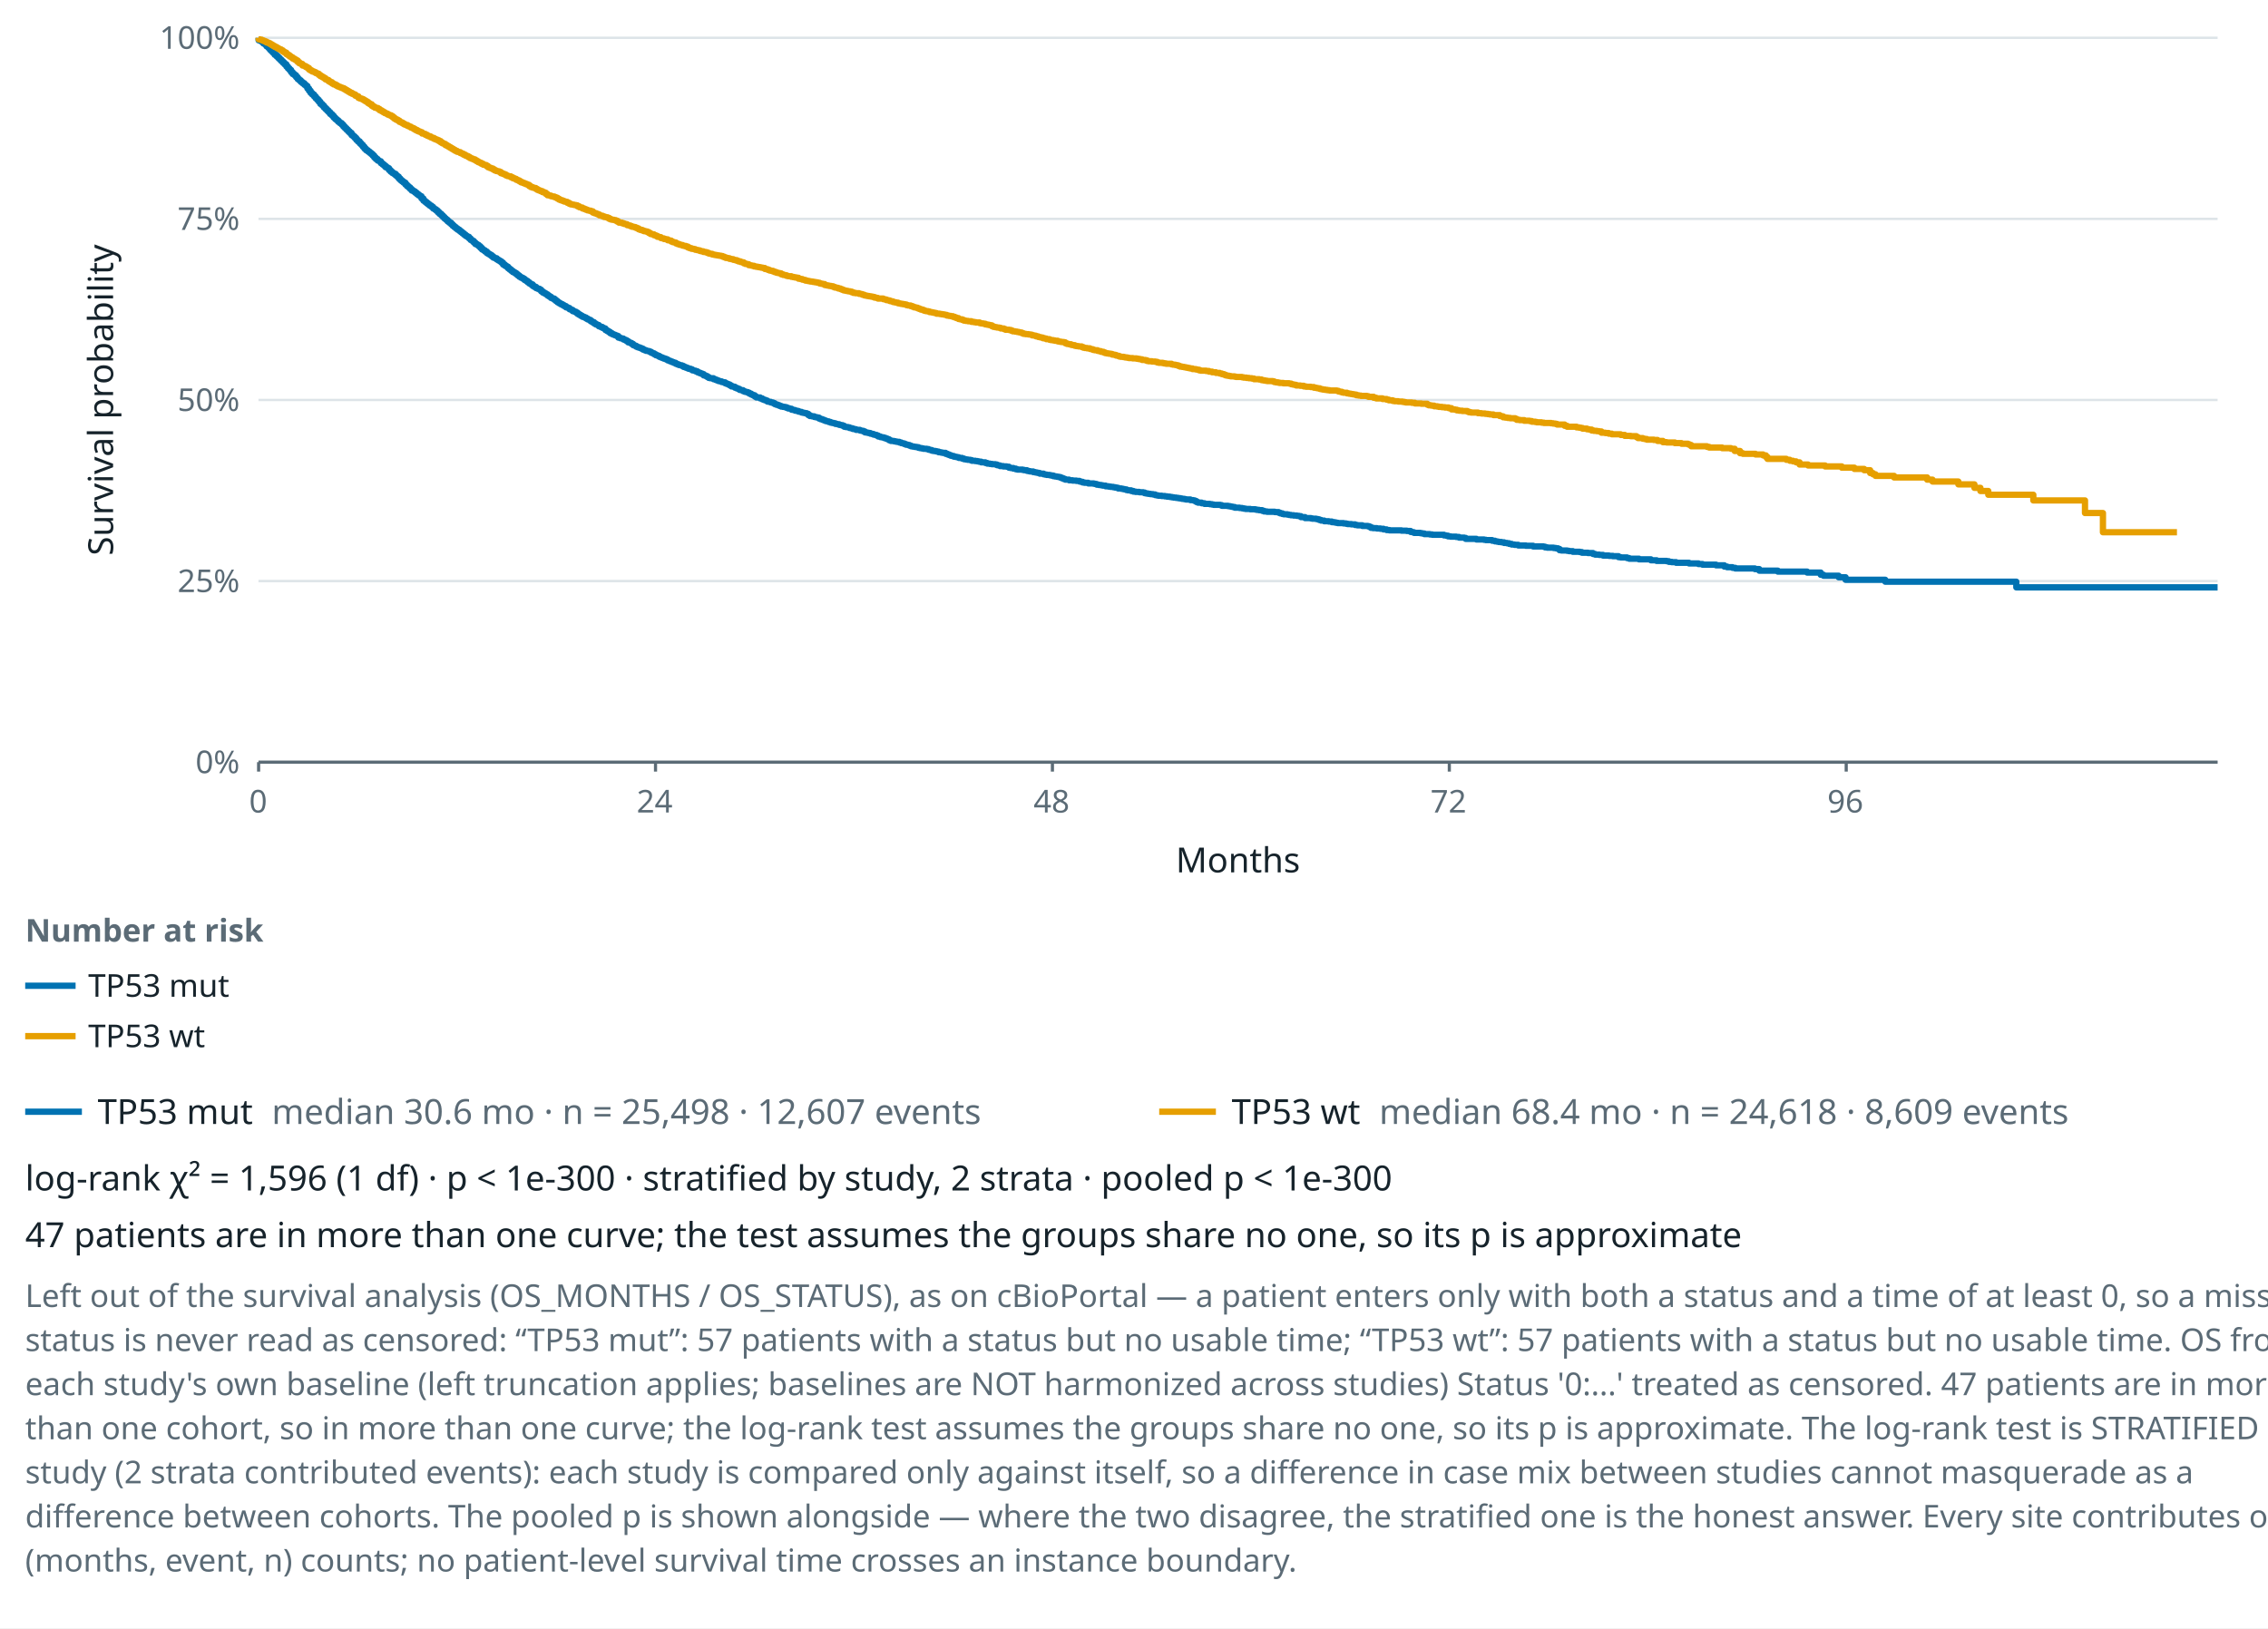
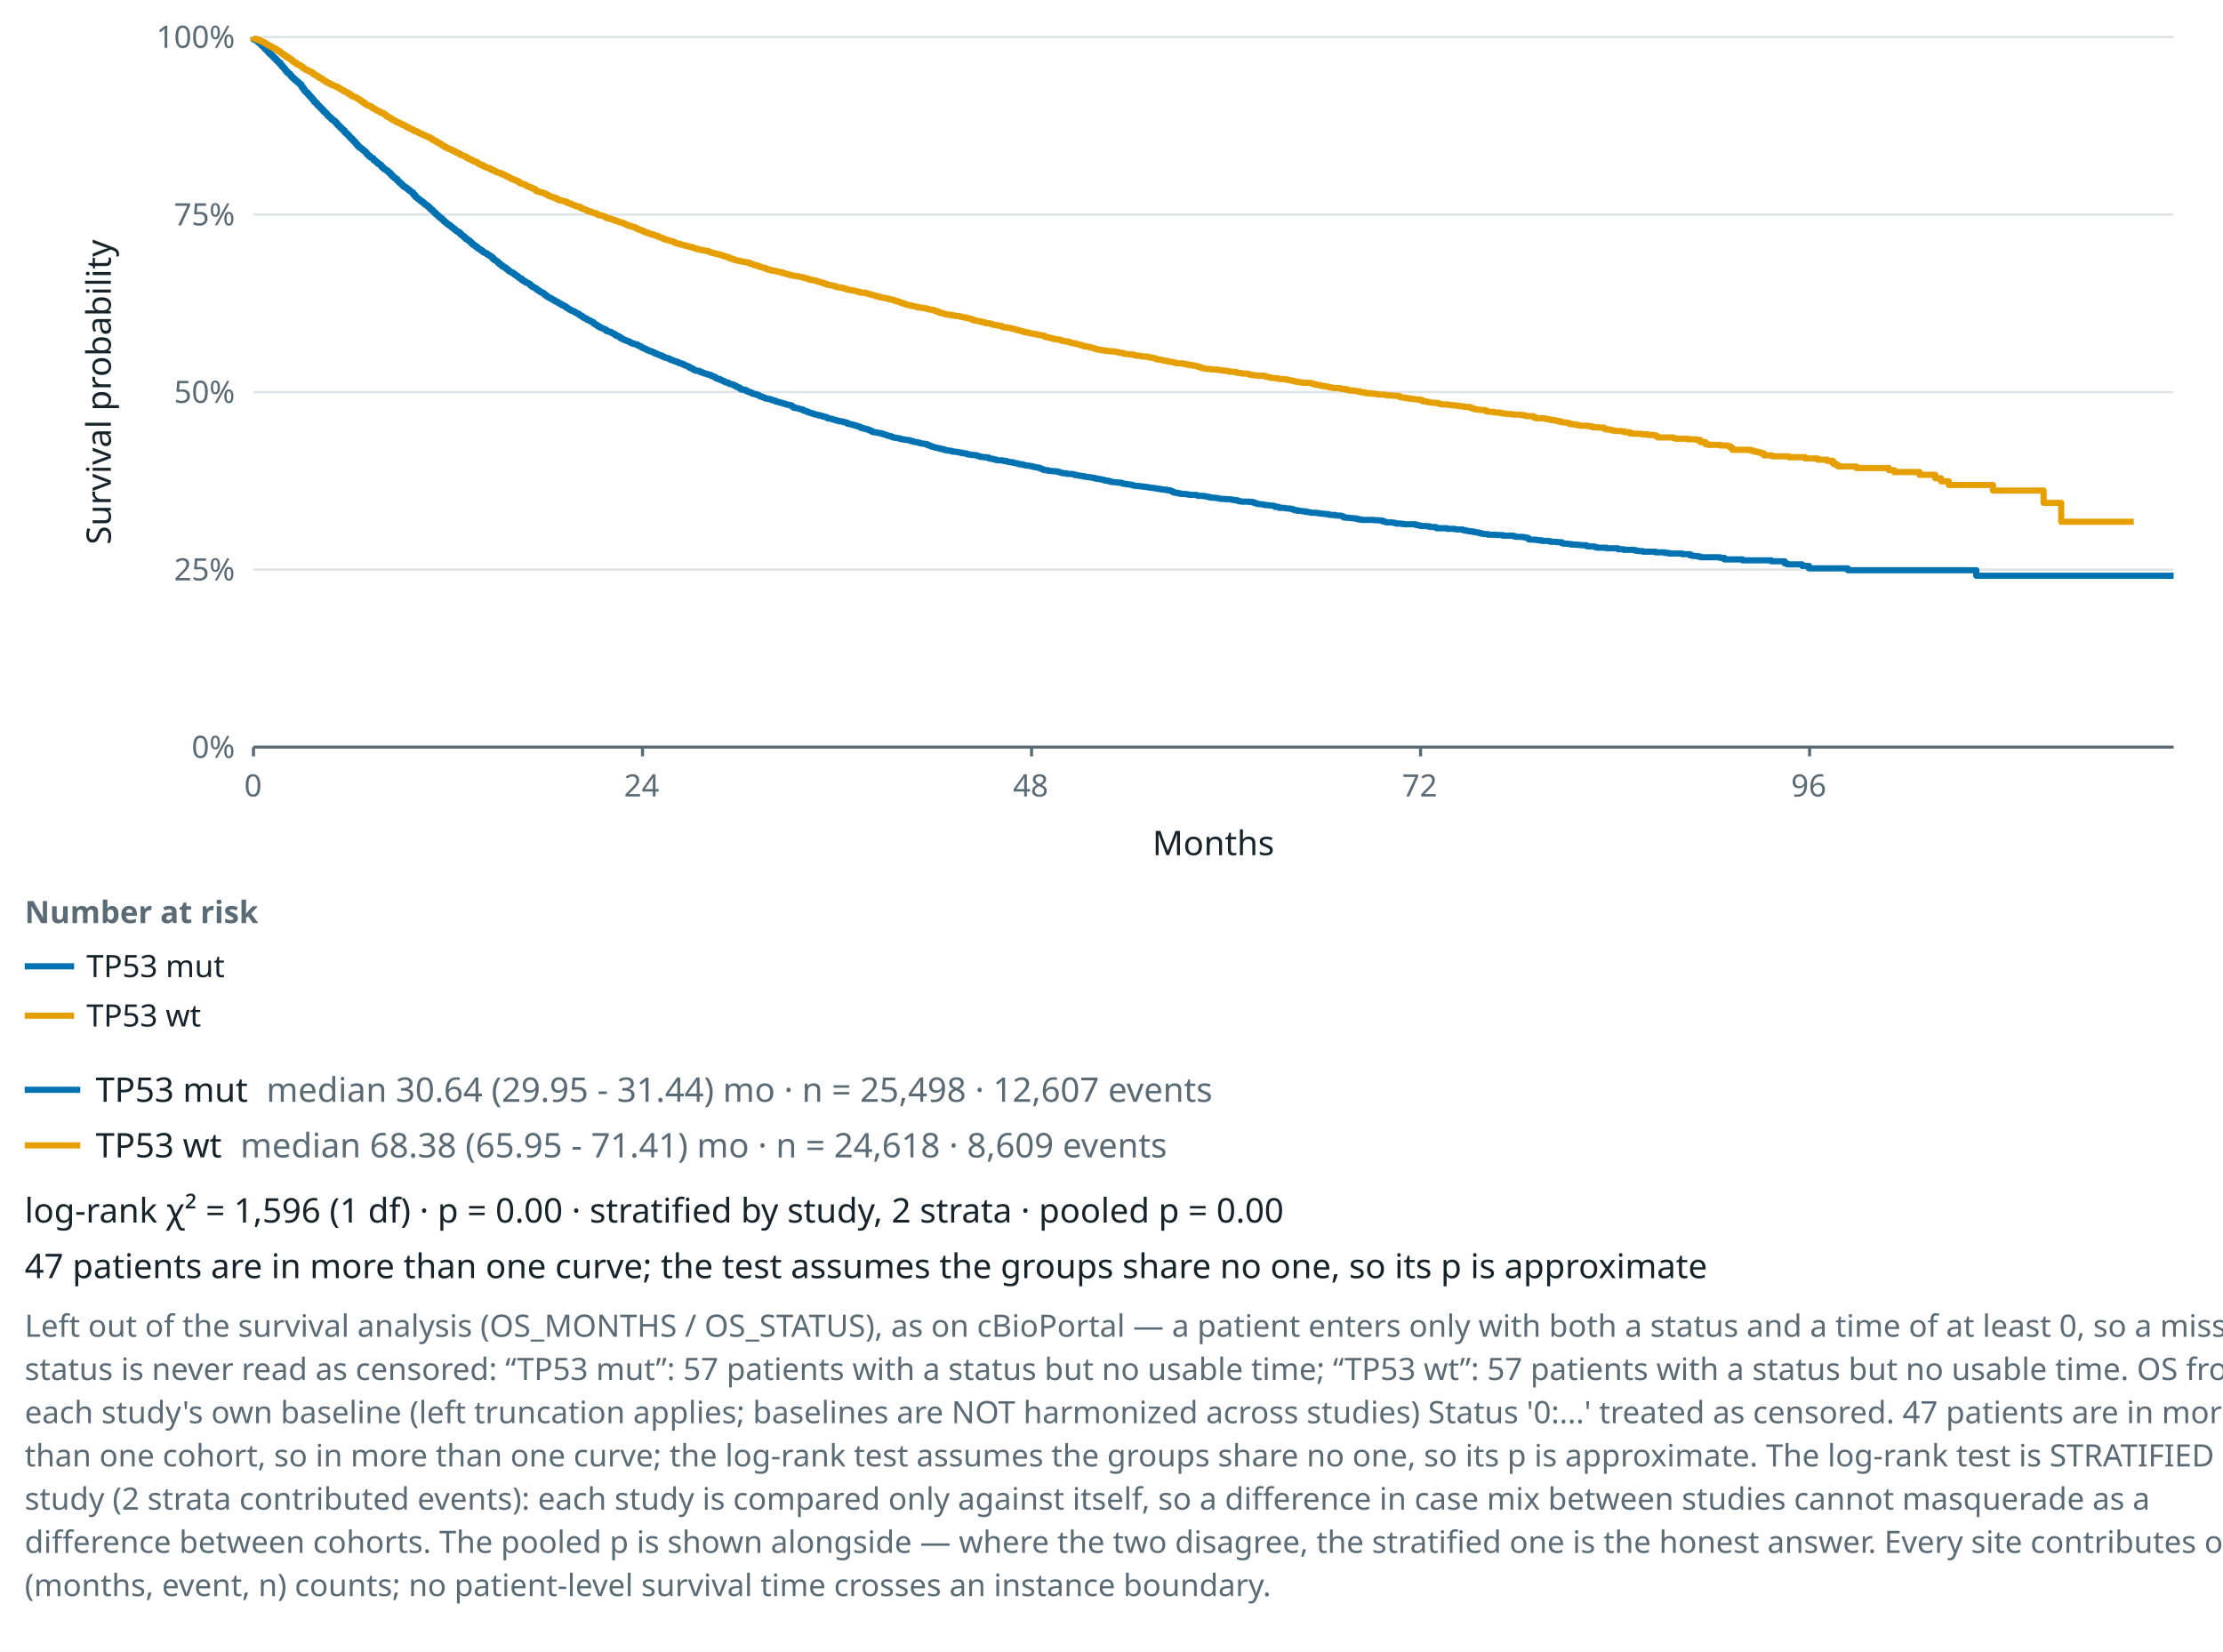
- <svg xmlns="http://www.w3.org/2000/svg" viewBox="0 0 720 517" width="100%" role="img" aria-label="Kaplan–Meier — TP53 mut, TP53 wt" style="max-width:720px;height:auto;display:block;font-family:'IBM Plex Sans',system-ui,sans-serif">
-   <rect width="720" height="517" fill="#ffffff" />
+ <svg xmlns="http://www.w3.org/2000/svg" viewBox="0 0 720 535" width="100%" role="img" aria-label="Kaplan–Meier — TP53 mut, TP53 wt" style="max-width:720px;height:auto;display:block;font-family:'IBM Plex Sans',system-ui,sans-serif">
+   <rect width="720" height="535" fill="#ffffff" />
  <line x1="82.06" y1="242" x2="704" y2="242" stroke="#dde4e8" stroke-width="0.75" />
  <text x="76.1" y="245.5" font-size="10" fill="#5b6b76" text-anchor="end">0%</text>
  <line x1="82.06" y1="184.5" x2="704" y2="184.5" stroke="#dde4e8" stroke-width="0.75" />
  <text x="76.1" y="188" font-size="10" fill="#5b6b76" text-anchor="end">25%</text>
  <line x1="82.06" y1="127" x2="704" y2="127" stroke="#dde4e8" stroke-width="0.75" />
  <text x="76.1" y="130.5" font-size="10" fill="#5b6b76" text-anchor="end">50%</text>
  <line x1="82.06" y1="69.5" x2="704" y2="69.5" stroke="#dde4e8" stroke-width="0.75" />
  <text x="76.1" y="73" font-size="10" fill="#5b6b76" text-anchor="end">75%</text>
  <line x1="82.06" y1="12" x2="704" y2="12" stroke="#dde4e8" stroke-width="0.75" />
  <text x="76.1" y="15.5" font-size="10" fill="#5b6b76" text-anchor="end">100%</text>
  <text x="35.9" y="127" font-size="11" fill="#16232b" text-anchor="middle" transform="rotate(-90 35.9 127)">Survival probability</text>
  <line x1="82.1" y1="242" x2="82.1" y2="245" stroke="#5b6b76" stroke-width="1" />
  <text x="79.1" y="258" font-size="10" fill="#5b6b76">0</text>
  <line x1="208.1" y1="242" x2="208.1" y2="245" stroke="#5b6b76" stroke-width="1" />
  <text x="202.1" y="258" font-size="10" fill="#5b6b76">24</text>
  <line x1="334.1" y1="242" x2="334.1" y2="245" stroke="#5b6b76" stroke-width="1" />
  <text x="328.1" y="258" font-size="10" fill="#5b6b76">48</text>
  <line x1="460.1" y1="242" x2="460.1" y2="245" stroke="#5b6b76" stroke-width="1" />
  <text x="454.1" y="258" font-size="10" fill="#5b6b76">72</text>
  <line x1="586.1" y1="242" x2="586.1" y2="245" stroke="#5b6b76" stroke-width="1" />
  <text x="580.1" y="258" font-size="10" fill="#5b6b76">96</text>
  <line x1="82.06" y1="242" x2="704" y2="242" stroke="#5b6b76" stroke-width="1" />
  <text x="393" y="277" font-size="11" fill="#16232b" text-anchor="middle">Months</text>
  <path d="M82.1 12H82.1V12.8H82.6V13H83.1V13.3H83.6V13.8H84.1V14.1H84.6V14.7H85.2V15.2H85.7V15.8H86.2V16.3H86.7V16.8H87.2V17.4H87.8V17.9H88.3V18.4H88.8V18.9H89.3V19.4H89.8V19.9H90.3V20.4H90.9V21.1H91.4V21.7H91.9V22.2H92.4V22.9H92.9V23.5H93.5V23.9H94V24.5H94.5V25.1H95V25.5H95.5V26H96V26.4H96.6V26.9H97.1V27.3H97.6V28.1H98.1V28.8H98.6V29.5H99.1V30H99.7V30.6H100.2V31.2H100.7V31.7H101.2V32.3H101.7V33H102.3V33.5H102.8V34.1H103.3V34.6H103.8V35.1H104.3V35.6H104.8V36.2H105.4V36.7H105.9V37.3H106.4V37.8H106.9V38.2H107.4V38.7H107.9V39.1H108.5V39.6H109V40.2H109.5V40.7H110V41.2H110.5V41.7H111V42.2H111.6V42.9H112.1V43.3H112.6V43.8H113.1V44.4H113.6V44.9H114.2V45.5H114.7V46H115.2V46.6H115.7V47.2H116.2V47.7H116.8V48.1H117.3V48.5H117.8V48.9H118.3V49.4H118.8V50H119.3V50.5H119.9V51H120.4V51.2H120.9V51.8H121.4V52.2H121.9V52.6H122.4V53.1H123V53.4H123.5V54H124V54.5H124.5V54.9H125V55.2H125.6V55.7H126.1V56.1H126.6V56.7H127.1V57.2H127.6V57.6H128.1V58H128.7V58.6H129.2V59.1H129.7V59.5H130.2V60H130.7V60.5H131.3V60.8H131.8V61.2H132.3V61.6H132.8V62H133.3V62.3H133.8V63H134.4V63.7H134.9V64.1H135.4V64.5H135.9V64.9H136.4V65.3H137V65.7H137.5V66.2H138V66.5H138.5V66.9H139V67.4H139.5V67.9H140.1V68.4H140.6V68.9H141.1V69.4H141.6V69.8H142.1V70.3H142.6V70.7H143.2V71.2H143.7V71.7H144.2V72.1H144.7V72.5H145.2V72.9H145.8V73.3H146.3V73.7H146.8V74.1H147.3V74.5H147.8V74.9H148.3V75.2H148.9V75.7H149.4V76.2H149.9V76.5H150.4V77H150.9V77.5H151.5V77.8H152V78.2H152.5V78.7H153V79.2H153.5V79.5H154V79.9H154.6V80.4H155.1V80.7H155.6V81H156.1V81.4H156.6V81.8H157.1V82H157.7V82.4H158.2V82.7H158.7V83H159.2V83.4H159.7V84H160.3V84.4H160.8V84.7H161.3V85.2H161.8V85.6H162.3V86H162.8V86.4H163.4V86.7H163.9V87.1H164.4V87.5H164.9V87.9H165.4V88.2H166V88.5H166.5V88.9H167V89.2H167.5V89.6H168V90H168.5V90.3H169.1V90.8H169.6V91.1H170.2V91.5H170.7V91.7H171.3V92H171.8V92.5H172.3V92.9H172.9V93.2H173.4V93.5H173.9V93.9H174.4V94.2H174.9V94.6H175.4V94.8H176V95.2H176.5V95.6H177V96H177.5V96.3H178V96.6H178.6V96.9H179.1V97.2H179.7V97.6H180.3V97.8H180.8V98.2H181.3V98.4H181.8V98.8H182.4V99H182.9V99.3H183.4V99.7H183.9V100H184.4V100.3H184.9V100.6H185.5V100.8H186V101.1H186.5V101.4H187V101.6H187.5V102H188V102.3H188.6V102.7H189.1V103H189.6V103.2H190.1V103.6H190.6V103.8H191.2V104.1H191.7V104.3H192.2V104.8H192.7V105.1H193.2V105.4H193.7V105.8H194.3V106.1H194.8V106.3H195.3V106.5H195.8V106.7H196.3V107.2H196.9V107.4H197.4V107.5H197.9V107.8H198.4V108H198.9V108.3H199.4V108.7H200V108.9H200.5V109.2H201V109.6H201.5V109.8H202V110.1H202.5V110.3H203.1V110.5H203.6V110.7H204.1V111H204.6V111.2H205.1V111.4H205.7V111.5H206.2V111.7H206.7V112H207.2V112.2H207.7V112.5H208.2V112.8H208.8V113H209.3V113.3H209.8V113.5H210.3V113.7H210.8V113.9H211.4V114.1H211.9V114.4H212.4V114.6H212.9V114.8H213.4V115H213.9V115.2H214.5V115.5H215V115.7H215.5V115.9H216V116H216.5V116.2H217V116.5H217.6V116.7H218.1V116.9H218.6V117.1H219.3V117.3H219.8V117.6H220.3V117.7H220.8V117.9H221.4V118.2H221.9V118.4H222.4V118.6H222.9V118.8H223.4V119.2H224V119.4H224.5V119.7H225V120H225.5V120.1H226V120.1H226.5V120.4H227.1V120.6H227.6V120.8H228.1V121H228.6V121.1H229.1V121.3H229.6V121.4H230.2V121.7H230.7V121.9H231.2V122.1H231.7V122.4H232.2V122.7H232.8V122.8H233.3V123.1H233.8V123.3H234.3V123.5H234.8V123.8H235.3V123.9H235.9V124.2H236.4V124.4H236.9V124.5H237.4V124.7H237.9V125H238.5V125.3H239V125.5H239.6V125.9H240.1V126.2H240.7V126.2H241.3V126.5H242V126.8H242.5V127H243.1V127.2H243.6V127.5H244.1V127.6H244.7V127.8H245.4V128H245.9V128.3H246.4V128.5H247V128.7H247.5V128.9H248V129.1H248.6V129.2H249.2V129.3H249.7V129.5H250.2V129.7H250.8V129.8H251.3V130.1H251.9V130.2H252.4V130.4H253V130.5H253.5V130.7H254V130.8H254.5V131H255V131.1H255.5V131.2H256.1V131.4H256.6V131.8H257.1V132.1H257.8V132.2H258.5V132.4H259V132.5H259.5V132.6H260V132.9H260.5V133.1H261.1V133.3H261.6V133.5H262.1V133.7H262.6V133.8H263.1V134H263.7V134.2H264.2V134.3H264.7V134.4H265.2V134.6H265.8V134.7H266.4V134.9H266.9V135H267.5V135.2H268V135.5H268.5V135.6H269.2V135.7H269.7V135.9H270.2V136H270.7V136.2H271.3V136.3H271.8V136.5H272.3V136.5H273V136.7H273.5V136.8H274.1V137H274.6V137.3H275.2V137.4H275.7V137.5H276.3V137.7H276.8V137.8H277.3V138H277.8V138.1H278.3V138.3H278.8V138.6H279.5V138.8H280.1V138.9H280.7V139.1H281.3V139.3H281.8V139.5H282.3V139.8H282.8V140H283.7V140.1H284.2V140.2H284.7V140.3H285.5V140.5H286.1V140.7H286.6V140.8H287.1V141H287.6V141.2H288.2V141.3H288.7V141.5H289.2V141.7H289.7V141.8H290.3V141.9H291V142H291.6V142.2H292.1V142.3H292.7V142.4H293.2V142.5H293.7V142.5H294.2V142.6H294.8V142.8H295.3V142.9H295.8V143.1H296.3V143.2H297V143.3H297.5V143.4H298V143.6H298.7V143.7H299.2V143.8H300.2V144.1H300.8V144.3H301.3V144.5H301.8V144.7H302.3V144.8H302.8V145H303.4V145.1H303.9V145.2H304.4V145.4H304.9V145.4H305.4V145.6H306V145.8H306.6V145.9H307.2V146H308V146.1H308.5V146.3H309.1V146.3H309.6V146.4H310.3V146.5H310.8V146.6H311.5V146.8H312.3V146.8H312.8V147H313.4V147.2H314.2V147.3H314.9V147.4H315.4V147.4H316V147.5H316.5V147.7H317V147.8H317.5V148H318V148H318.5V148.1H319.1V148.1H319.6V148.2H320.3V148.5H320.8V148.6H321.7V148.8H322.5V149H323V149.1H323.6V149.1H324.6V149.2H325.1V149.3H326V149.5H326.5V149.6H327V149.7H327.5V149.7H328V149.9H328.6V150H329.1V150.1H329.6V150.2H330.1V150.4H330.8V150.4H331.3V150.6H331.8V150.7H332.3V150.8H333.2V150.9H333.7V151H334.4V151.2H335V151.3H335.6V151.4H336.2V151.5H336.7V151.7H337.2V151.9H337.7V152.1H338.2V152.3H338.8V152.3H339.4V152.5H340V152.5H340.5V152.6H341.2V152.6H341.7V152.7H342.7V152.9H343.2V153H343.7V153.2H344.3V153.3H344.9V153.3H345.5V153.5H346.3V153.5H347.2V153.6H347.7V153.7H348.2V153.9H348.9V154H349.6V154.1H350.1V154.2H351V154.4H351.9V154.5H352.6V154.6H353.4V154.7H353.9V154.8H354.5V154.9H355V155.1H356V155.2H356.5V155.3H357V155.4H357.6V155.6H358.1V155.7H358.6V155.7H359.1V155.9H359.8V156.1H360.5V156.2H361.7V156.3H362.2V156.3H362.9V156.4H363.4V156.6H363.9V156.7H364.5V156.8H365.2V156.9H366V157H366.7V157.2H367.2V157.3H367.7V157.4H368.8V157.5H369.8V157.6H370.5V157.7H371.4V157.8H372V157.9H372.6V158H373.4V158.1H374.1V158.2H374.8V158.3H375.3V158.4H376V158.5H376.5V158.6H377.1V158.6H377.9V158.8H378.8V158.9H379.3V159.1H379.8V159.4H380.3V159.6H381.5V159.8H382.4V160H382.9V160H383.4V160H384.1V160.1H384.8V160.2H385.3V160.3H386.9V160.3H387.4V160.4H387.9V160.6H388.6V160.6H389.8V160.7H390.4V160.8H390.9V160.9H391.4V161H392V161.2H392.8V161.2H393.5V161.3H394.3V161.4H394.8V161.5H395.4V161.6H396.9V161.7H397.4V161.7H398.5V161.8H399V161.9H399.7V162H400.7V162.2H401.3V162.4H402.2V162.5H403V162.5H404.7V162.6H405.9V162.8H406.4V163H407.1V163.2H407.6V163.3H408.7V163.4H409.2V163.5H409.8V163.6H410.7V163.7H411.7V163.8H412.4V163.9H413V164.2H413.7V164.2H414.3V164.5H415.6V164.5H416.1V164.6H416.6V164.7H417.2V164.7H417.8V164.8H418.3V164.9H418.8V165.1H419.4V165.3H420.4V165.5H421.8V165.6H422.8V165.8H423.7V165.9H424.2V166H424.7V166.1H426.5V166.2H427.3V166.3H427.8V166.4H429V166.5H430.2V166.7H430.9V166.8H431.8V166.8H432.5V167H433.7V167H434.2V167.1H434.7V167.3H435.2V167.6H435.9V167.7H437.1V167.8H437.7V167.8H438.2V167.9H439.2V168.1H440.2V168.3H441.1V168.4H443.3V168.4H444.9V168.5H446.6V168.6H447.1V168.6H447.8V168.9H448.4V169H448.9V169.2H450.9V169.3H451.5V169.4H452.2V169.6H453.9V169.7H454.7V169.8H457.2V169.8H458.4V170H459.1V170.1H459.7V170.3H460.5V170.4H462.3V170.5H463.2V170.7H464.8V170.8H465.3V171.1H468.7V171.3H470.4V171.3H471.1V171.4H471.7V171.5H473.7V171.7H474.6V171.9H475.3V172H475.8V172.1H476.7V172.2H477.5V172.4H478.4V172.5H479.1V172.7H479.9V172.9H480.8V173H482V173.2H484.4V173.3H486.7V173.5H490V173.6H490.5V173.8H491.2V173.9H493.2V174H493.9V174.1H494.6V174.3H495.1V174.7H495.7V174.8H497.5V174.9H498.1V175H499.3V175.2H501.5V175.3H502.2V175.5H504.1V175.6H505.7V175.9H506.4V176.1H507.7V176.2H508.9V176.4H510.8V176.5H512V176.6H513.8V176.9H514.5V177H516.5V177.2H517.2V177.4H520.3V177.6H524.1V177.9H525.9V178.1H529.1V178.2H529.8V178.4H530.7V178.5H532.1V178.7H536.2V178.9H539.2V179.1H540.5V179.3H544.8V179.5H547.4V179.9H548.3V180.1H550V180.3H550.9V180.5H557.1V180.7H558.5V181.2H564.4V181.5H573.7V181.8H578V182.5H578.9V182.8H583.7V183.3H585.9V184.1H598.5V184.7H640.1V186.5H704" fill="none" stroke="#0072B2" stroke-width="2" stroke-linejoin="round" />
  <path d="M82.1 12H82.1V12.5H82.6V12.6H83.1V12.8H83.6V13H84.1V13.2H84.6V13.5H85.2V13.7H85.7V14H86.2V14.3H86.7V14.6H87.2V14.9H87.8V15.2H88.3V15.5H88.8V15.7H89.3V16H89.8V16.4H90.3V16.7H90.9V17.2H91.4V17.5H91.9V17.9H92.4V18.2H92.9V18.6H93.5V18.9H94V19.2H94.5V19.7H95V20.1H95.5V20.3H96V20.8H96.6V21H97.1V21.3H97.6V21.6H98.1V22.1H98.6V22.4H99.1V22.7H99.7V22.9H100.2V23.2H100.7V23.4H101.2V23.8H101.7V24.2H102.3V24.5H102.8V24.8H103.3V25.2H103.8V25.4H104.3V25.8H104.8V26.1H105.4V26.5H105.9V26.8H106.6V27.1H107.1V27.4H107.6V27.6H108.1V27.8H108.6V28H109.2V28.3H109.7V28.6H110.2V28.9H110.7V29.2H111.2V29.5H111.8V29.8H112.3V30H112.8V30.4H113.3V30.6H113.8V31.1H114.3V31.3H114.9V31.5H115.4V31.8H115.9V32.1H116.4V32.4H116.9V32.8H117.4V33.1H118V33.6H118.5V33.9H119V34.2H119.5V34.3H120V34.6H120.5V35H121.1V35.3H121.6V35.6H122.1V35.9H122.6V36.1H123.1V36.4H123.6V36.6H124.2V36.9H124.7V37.3H125.2V37.7H125.7V38H126.3V38.3H126.8V38.7H127.3V38.9H127.8V39.2H128.3V39.5H128.8V39.7H129.4V40H129.9V40.2H130.4V40.5H130.9V40.7H131.4V41H131.9V41.3H132.5V41.6H133V41.8H133.5V42H134V42.4H134.5V42.5H135V42.8H135.6V43.1H136.1V43.3H136.7V43.6H137.2V43.8H137.8V44.1H138.3V44.3H138.8V44.5H139.3V44.8H139.9V45.2H140.4V45.5H140.9V45.7H141.4V46.1H142V46.4H142.5V46.7H143V47H143.5V47.3H144V47.6H144.5V47.9H145.1V48.2H145.6V48.3H146.1V48.6H146.6V48.8H147.1V49.1H147.7V49.4H148.2V49.6H148.7V49.9H149.2V50.2H149.7V50.4H150.2V50.6H150.8V50.9H151.3V51.2H151.8V51.5H152.3V51.7H152.8V52H153.4V52.3H153.9V52.4H154.4V52.7H154.9V53.1H155.4V53.3H155.9V53.5H156.5V53.8H157V54.1H157.5V54.3H158V54.4H158.5V54.6H159V55H159.6V55.2H160.1V55.4H160.6V55.7H161.1V55.9H161.6V56H162.2V56.3H162.8V56.6H163.4V56.8H163.9V57.1H164.4V57.3H164.9V57.6H165.4V57.9H166V58.1H166.5V58.3H167V58.5H167.5V58.7H168V59.1H168.5V59.4H169.1V59.6H169.6V59.7H170.1V60H170.6V60.3H171.1V60.5H171.6V60.7H172.2V61H172.8V61.2H173.3V61.6H173.8V62H174.4V62.1H174.9V62.3H175.4V62.4H176V62.6H176.5V62.8H177V63.1H177.5V63.4H178V63.6H178.6V63.8H179.1V64H179.6V64.1H180.1V64.4H180.7V64.7H181.2V64.9H181.8V65H182.3V65.1H182.8V65.2H183.3V65.5H183.9V65.8H184.4V65.9H184.9V66.2H185.5V66.4H186V66.6H186.5V66.8H187V66.9H187.6V67.1H188.2V67.5H188.7V67.7H189.3V67.9H189.8V68.1H190.3V68.4H190.8V68.5H191.3V68.7H191.8V68.9H192.4V69H192.9V69.2H193.4V69.5H193.9V69.7H194.4V69.8H195V69.9H195.5V70.1H196V70.4H196.5V70.7H197V70.7H197.5V70.9H198.1V71.1H198.6V71.2H199.1V71.5H199.6V71.6H200.1V71.8H200.6V72H201.2V72.1H201.7V72.3H202.2V72.5H202.7V72.8H203.2V73H203.9V73.2H204.4V73.4H205V73.5H205.5V73.7H206V74H206.5V74.3H207V74.4H207.6V74.7H208.2V74.9H208.7V75.2H209.3V75.3H209.8V75.6H210.3V75.7H210.8V75.9H211.4V76H212V76.3H212.6V76.4H213.1V76.7H213.6V76.9H214.1V77H214.6V77.3H215.1V77.5H215.7V77.7H216.2V77.8H216.7V78H217.2V78.1H217.8V78.3H218.4V78.6H218.9V78.8H219.5V79H220.2V79.1H220.7V79.3H221.2V79.4H221.7V79.5H222.2V79.7H222.7V79.8H223.3V80H224V80.1H224.5V80.3H225V80.5H225.5V80.6H226.1V80.8H226.6V80.9H227.1V81H227.7V81.1H228.3V81.2H228.9V81.3H229.4V81.5H229.9V81.7H230.4V81.9H231.1V82H231.6V82.2H232.2V82.3H232.8V82.5H233.3V82.6H233.9V82.8H234.4V83H235.1V83.2H235.6V83.3H236.1V83.6H236.6V83.8H237.2V83.9H237.7V84.2H238.3V84.3H238.8V84.4H239.4V84.6H240V84.7H240.6V84.8H241.2V84.9H241.7V85H242.2V85.1H242.8V85.4H243.3V85.5H243.8V85.7H244.3V85.9H244.8V86H245.4V86.2H245.9V86.4H246.5V86.6H247V86.7H247.5V86.8H248V87.1H248.6V87.3H249.2V87.4H249.7V87.6H250.2V87.7H250.7V87.7H251.2V87.9H251.8V88H252.3V88.1H252.9V88.2H253.5V88.5H254.1V88.6H254.7V88.8H255.2V88.9H255.7V89.1H256.3V89.2H256.8V89.3H257.3V89.4H258V89.5H258.6V89.6H259.2V89.7H259.7V89.8H260.2V90H260.7V90.1H261.2V90.2H261.8V90.5H262.3V90.6H262.8V90.7H263.3V90.8H263.9V90.9H264.5V91.1H265V91.3H265.6V91.4H266.1V91.6H266.8V91.8H267.3V92H267.8V92.2H268.3V92.3H268.8V92.4H269.3V92.5H269.9V92.6H270.4V92.8H270.9V93H271.6V93.1H272.1V93.1H272.7V93.3H273.3V93.4H273.8V93.6H274.4V93.8H274.9V93.9H275.4V94H276V94.1H276.6V94.2H277.1V94.3H277.6V94.5H278.2V94.6H278.7V94.8H279.4V94.8H279.9V94.8H280.4V95H280.9V95.1H281.4V95.3H282V95.4H282.5V95.6H283V95.7H283.5V95.9H284V96H284.5V96.1H285.1V96.3H285.6V96.4H286.1V96.5H286.7V96.6H287.3V96.7H287.8V96.9H288.3V97H289.1V97.2H289.7V97.4H290.2V97.6H290.8V97.7H291.3V97.9H291.8V98.1H292.3V98.3H293V98.5H293.5V98.7H294V98.8H294.6V98.9H295.1V99.1H295.8V99.2H296.3V99.3H296.8V99.4H297.3V99.6H297.8V99.6H298.3V99.7H298.9V99.8H299.6V99.9H300.1V100H300.6V100.2H301.2V100.3H301.8V100.4H302.5V100.6H303.1V100.8H303.6V101H304.3V101.3H304.8V101.4H305.5V101.6H306V101.8H306.6V101.9H307.3V102H307.9V102H308.4V102.2H309.2V102.3H309.8V102.4H310.4V102.4H311V102.6H311.5V102.7H312.2V102.8H312.8V103H313.4V103.1H313.9V103.2H314.4V103.3H314.9V103.6H315.4V103.8H316V103.9H316.5V104H317.2V104.1H317.7V104.3H318.7V104.5H319.2V104.7H319.8V104.7H320.4V104.8H321V105H321.5V105.2H322.3V105.3H322.9V105.4H323.4V105.5H323.9V105.6H324.4V105.8H324.9V106H325.6V106.1H326.5V106.2H327.2V106.3H327.7V106.5H328.4V106.6H328.9V106.8H329.6V107H330.1V107.1H330.6V107.2H331.1V107.4H331.7V107.5H332.2V107.7H332.7V107.7H333.2V107.9H333.7V108H334.4V108.1H334.9V108.2H335.8V108.4H336.3V108.5H336.9V108.6H337.7V108.7H338.2V109H338.7V109.2H339.3V109.3H340V109.5H340.5V109.6H341.2V109.8H341.7V109.9H342.4V110H342.9V110H343.4V110.2H343.9V110.4H344.4V110.5H345.1V110.6H346V110.8H346.5V110.9H347V111.1H347.5V111.2H348.4V111.4H348.9V111.5H349.5V111.7H350.3V111.9H350.8V112.1H351.3V112.2H351.9V112.3H352.6V112.4H353.1V112.6H353.8V112.7H354.3V112.9H354.8V113H355.3V113.2H355.8V113.3H356.7V113.4H357.2V113.5H357.9V113.6H358.4V113.7H359.6V113.8H360.3V113.8H360.8V113.9H361.4V114H362V114.1H362.6V114.3H363.1V114.3H363.6V114.4H364.1V114.6H364.6V114.7H365.7V114.8H366.3V114.8H366.8V114.9H367.4V115.1H367.9V115.2H368.4V115.2H369.1V115.3H369.6V115.4H370.2V115.5H371.4V115.5H371.9V115.7H372.4V115.8H373.1V115.9H373.6V116H374.1V116.2H374.6V116.4H375.3V116.5H375.9V116.6H376.4V116.7H376.9V116.8H377.4V116.9H377.9V117H378.6V117.2H379.6V117.3H380.1V117.4H380.7V117.6H381.2V117.7H382.9V117.8H383.8V118H384.8V118.2H385.5V118.2H386V118.4H386.7V118.4H387.2V118.6H387.9V118.8H388.6V119H389.1V119.2H389.6V119.3H390.2V119.4H390.7V119.5H391.4V119.5H391.9V119.6H392.4V119.7H393.6V119.7H394.3V119.8H394.8V119.9H395.7V120H396.5V120.1H397.4V120.2H398.1V120.4H399V120.4H399.7V120.5H400.5V120.7H401.1V120.8H401.7V120.9H402.3V121H402.8V121H404V121.1H404.5V121.3H405V121.4H405.7V121.5H406.2V121.6H406.9V121.6H407.4V121.7H409.3V121.8H409.9V122H410.4V122.1H410.9V122.2H411.5V122.4H412.2V122.4H412.8V122.5H413.9V122.7H414.6V122.8H416.1V122.9H417.1V123.1H417.8V123.2H418.3V123.3H419V123.5H419.5V123.6H420V123.7H420.7V123.8H421.4V123.9H422.1V124H423.3V124H424.4V124.1H424.9V124.3H425.4V124.4H426V124.6H426.5V124.7H427.6V124.9H428.2V125H428.8V125.1H429.4V125.2H430V125.3H430.6V125.5H431.3V125.6H432V125.7H432.5V125.7H433.9V125.8H434.4V126H435.6V126H436.1V126.3H436.9V126.5H438V126.5H438.9V126.7H439.4V126.7H440.2V126.9H440.9V127.1H441.4V127.1H442.1V127.3H442.7V127.4H443.9V127.5H444.6V127.5H445.2V127.6H445.8V127.7H446.3V127.8H447.1V127.8H448.2V127.9H449.2V128.1H451.2V128.2H452V128.2H453.1V128.5H453.6V128.7H454.4V128.8H455.3V129H456.3V129.1H456.8V129.2H457.8V129.3H458.7V129.4H459.9V129.6H460.8V130H461.9V130.1H462.5V130.3H463.2V130.4H464.2V130.5H465.8V130.7H466.3V130.9H467V131H469.2V131.2H470.3V131.3H471.5V131.4H472.3V131.5H473V131.6H474.1V131.8H476.1V132.1H476.7V132.2H477.2V132.5H477.9V132.6H478.6V132.7H479.4V132.8H479.9V132.8H481V133H481.5V133.3H482.4V133.4H483.9V133.6H484.8V133.6H485.6V133.7H486.3V133.9H487.4V134H487.9V134.1H489.4V134.2H490.1V134.3H492.4V134.4H493.1V134.5H493.8V134.6H494.3V134.8H496.7V135.2H497.5V135.5H500.5V135.7H501.3V135.8H501.9V135.9H502.4V136.1H503.8V136.3H504.5V136.4H505.3V136.7H506V136.8H506.9V136.9H507.6V137H508.4V137.4H509.6V137.5H510.7V137.7H511.7V137.9H514.5V138.1H515.8V138.4H517.7V138.5H519.5V138.8H520V139.1H521.5V139.3H522.1V139.4H522.8V139.6H525V139.7H526.2V140H527.9V140.4H529.1V140.5H531.7V140.7H533.8V140.9H535.9V141.1H536.4V141.3H536.9V141.7H541.9V141.9H542.6V142.1H546.7V142.3H549.5V142.5H550.7V143.2H552.4V143.9H553.3V144.1H557.3V144.3H559.7V144.6H560.6V145.1H561.1V145.7H567.1V146H568.2V146.3H569.2V146.5H570.2V146.8H571.3V147.5H574V147.8H579.4V148.1H584.7V148.5H588.7V148.9H591.8V149.3H593.7V150.2H594.6V150.6H595.4V151.1H601.3V151.6H611.8V152.3H613.5V152.9H621.7V153.8H626.8V154.9H628.7V155.9H631.2V157.1H645.5V158.9H661.9V162.9H667.6V169H691.1" fill="none" stroke="#E69F00" stroke-width="2" stroke-linejoin="round" />
  <text x="8" y="299" font-size="10" fill="#5b6b76" font-weight="600">Number at risk</text>
  <line x1="8" y1="313" x2="24" y2="313" stroke="#0072B2" stroke-width="2" />
  <text x="28" y="316.5" font-size="10" fill="#16232b">TP53 mut</text>
  <text x="78.1" y="316.5" font-size="10" fill="#5b6b76" />
  <text x="194.7" y="316.5" font-size="10" fill="#5b6b76" />
  <text x="320.7" y="316.5" font-size="10" fill="#5b6b76" />
  <text x="451.1" y="316.5" font-size="10" fill="#5b6b76" />
  <text x="577.1" y="316.5" font-size="10" fill="#5b6b76" />
  <line x1="8" y1="329" x2="24" y2="329" stroke="#E69F00" stroke-width="2" />
  <text x="28" y="332.5" font-size="10" fill="#16232b">TP53 wt</text>
  <text x="78.1" y="332.5" font-size="10" fill="#5b6b76" />
  <text x="191.7" y="332.5" font-size="10" fill="#5b6b76" />
  <text x="320.7" y="332.5" font-size="10" fill="#5b6b76" />
  <text x="446.7" y="332.5" font-size="10" fill="#5b6b76" />
  <text x="577.1" y="332.5" font-size="10" fill="#5b6b76" />
  <line x1="8" y1="353" x2="26" y2="353" stroke="#0072B2" stroke-width="2" />
-   <text x="31" y="356.9" font-size="11" fill="#16232b">TP53 mut<tspan dx="6" fill="#5b6b76">median 30.6 mo · n = 25,498 · 12,607 events</tspan>
+   <text x="31" y="356.9" font-size="11" fill="#16232b">TP53 mut<tspan dx="6" fill="#5b6b76">median 30.64 (29.95 - 31.44) mo · n = 25,498 · 12,607 events</tspan>
  </text>
-   <line x1="368" y1="353" x2="386" y2="353" stroke="#E69F00" stroke-width="2" />
-   <text x="391" y="356.9" font-size="11" fill="#16232b">TP53 wt<tspan dx="6" fill="#5b6b76">median 68.4 mo · n = 24,618 · 8,609 events</tspan>
+   <line x1="8" y1="371" x2="26" y2="371" stroke="#E69F00" stroke-width="2" />
+   <text x="31" y="374.9" font-size="11" fill="#16232b">TP53 wt<tspan dx="6" fill="#5b6b76">median 68.38 (65.95 - 71.41) mo · n = 24,618 · 8,609 events</tspan>
  </text>
-   <text x="8" y="378" font-size="11" fill="#16232b" class="logrank">log-rank χ² = 1,596 (1 df) · p &lt; 1e-300 · stratified by study, 2 strata · pooled p &lt; 1e-300</text>
-   <text x="8" y="396" font-size="11" fill="#16232b" class="logrank">47 patients are in more than one curve; the test assumes the groups share no one, so its p is approximate</text>
-   <text x="8" y="415" font-size="10" fill="#5b6b76">Left out of the survival analysis (OS_MONTHS / OS_STATUS), as on cBioPortal — a patient enters only with both a status and a time of at least 0, so a missing</text>
-   <text x="8" y="429" font-size="10" fill="#5b6b76">status is never read as censored: “TP53 mut”: 57 patients with a status but no usable time; “TP53 wt”: 57 patients with a status but no usable time. OS from</text>
-   <text x="8" y="443" font-size="10" fill="#5b6b76">each study's own baseline (left truncation applies; baselines are NOT harmonized across studies) Status '0:...' treated as censored. 47 patients are in more</text>
-   <text x="8" y="457" font-size="10" fill="#5b6b76">than one cohort, so in more than one curve; the log-rank test assumes the groups share no one, so its p is approximate. The log-rank test is STRATIFIED by</text>
-   <text x="8" y="471" font-size="10" fill="#5b6b76">study (2 strata contributed events): each study is compared only against itself, so a difference in case mix between studies cannot masquerade as a</text>
-   <text x="8" y="485" font-size="10" fill="#5b6b76">difference between cohorts. The pooled p is shown alongside — where the two disagree, the stratified one is the honest answer. Every site contributes only</text>
-   <text x="8" y="499" font-size="10" fill="#5b6b76">(months, event, n) counts; no patient-level survival time crosses an instance boundary.</text>
+   <text x="8" y="396" font-size="11" fill="#16232b" class="logrank">log-rank χ² = 1,596 (1 df) · p = 0.00 · stratified by study, 2 strata · pooled p = 0.00</text>
+   <text x="8" y="414" font-size="11" fill="#16232b" class="logrank">47 patients are in more than one curve; the test assumes the groups share no one, so its p is approximate</text>
+   <text x="8" y="433" font-size="10" fill="#5b6b76">Left out of the survival analysis (OS_MONTHS / OS_STATUS), as on cBioPortal — a patient enters only with both a status and a time of at least 0, so a missing</text>
+   <text x="8" y="447" font-size="10" fill="#5b6b76">status is never read as censored: “TP53 mut”: 57 patients with a status but no usable time; “TP53 wt”: 57 patients with a status but no usable time. OS from</text>
+   <text x="8" y="461" font-size="10" fill="#5b6b76">each study's own baseline (left truncation applies; baselines are NOT harmonized across studies) Status '0:...' treated as censored. 47 patients are in more</text>
+   <text x="8" y="475" font-size="10" fill="#5b6b76">than one cohort, so in more than one curve; the log-rank test assumes the groups share no one, so its p is approximate. The log-rank test is STRATIFIED by</text>
+   <text x="8" y="489" font-size="10" fill="#5b6b76">study (2 strata contributed events): each study is compared only against itself, so a difference in case mix between studies cannot masquerade as a</text>
+   <text x="8" y="503" font-size="10" fill="#5b6b76">difference between cohorts. The pooled p is shown alongside — where the two disagree, the stratified one is the honest answer. Every site contributes only</text>
+   <text x="8" y="517" font-size="10" fill="#5b6b76">(months, event, n) counts; no patient-level survival time crosses an instance boundary.</text>
</svg>
